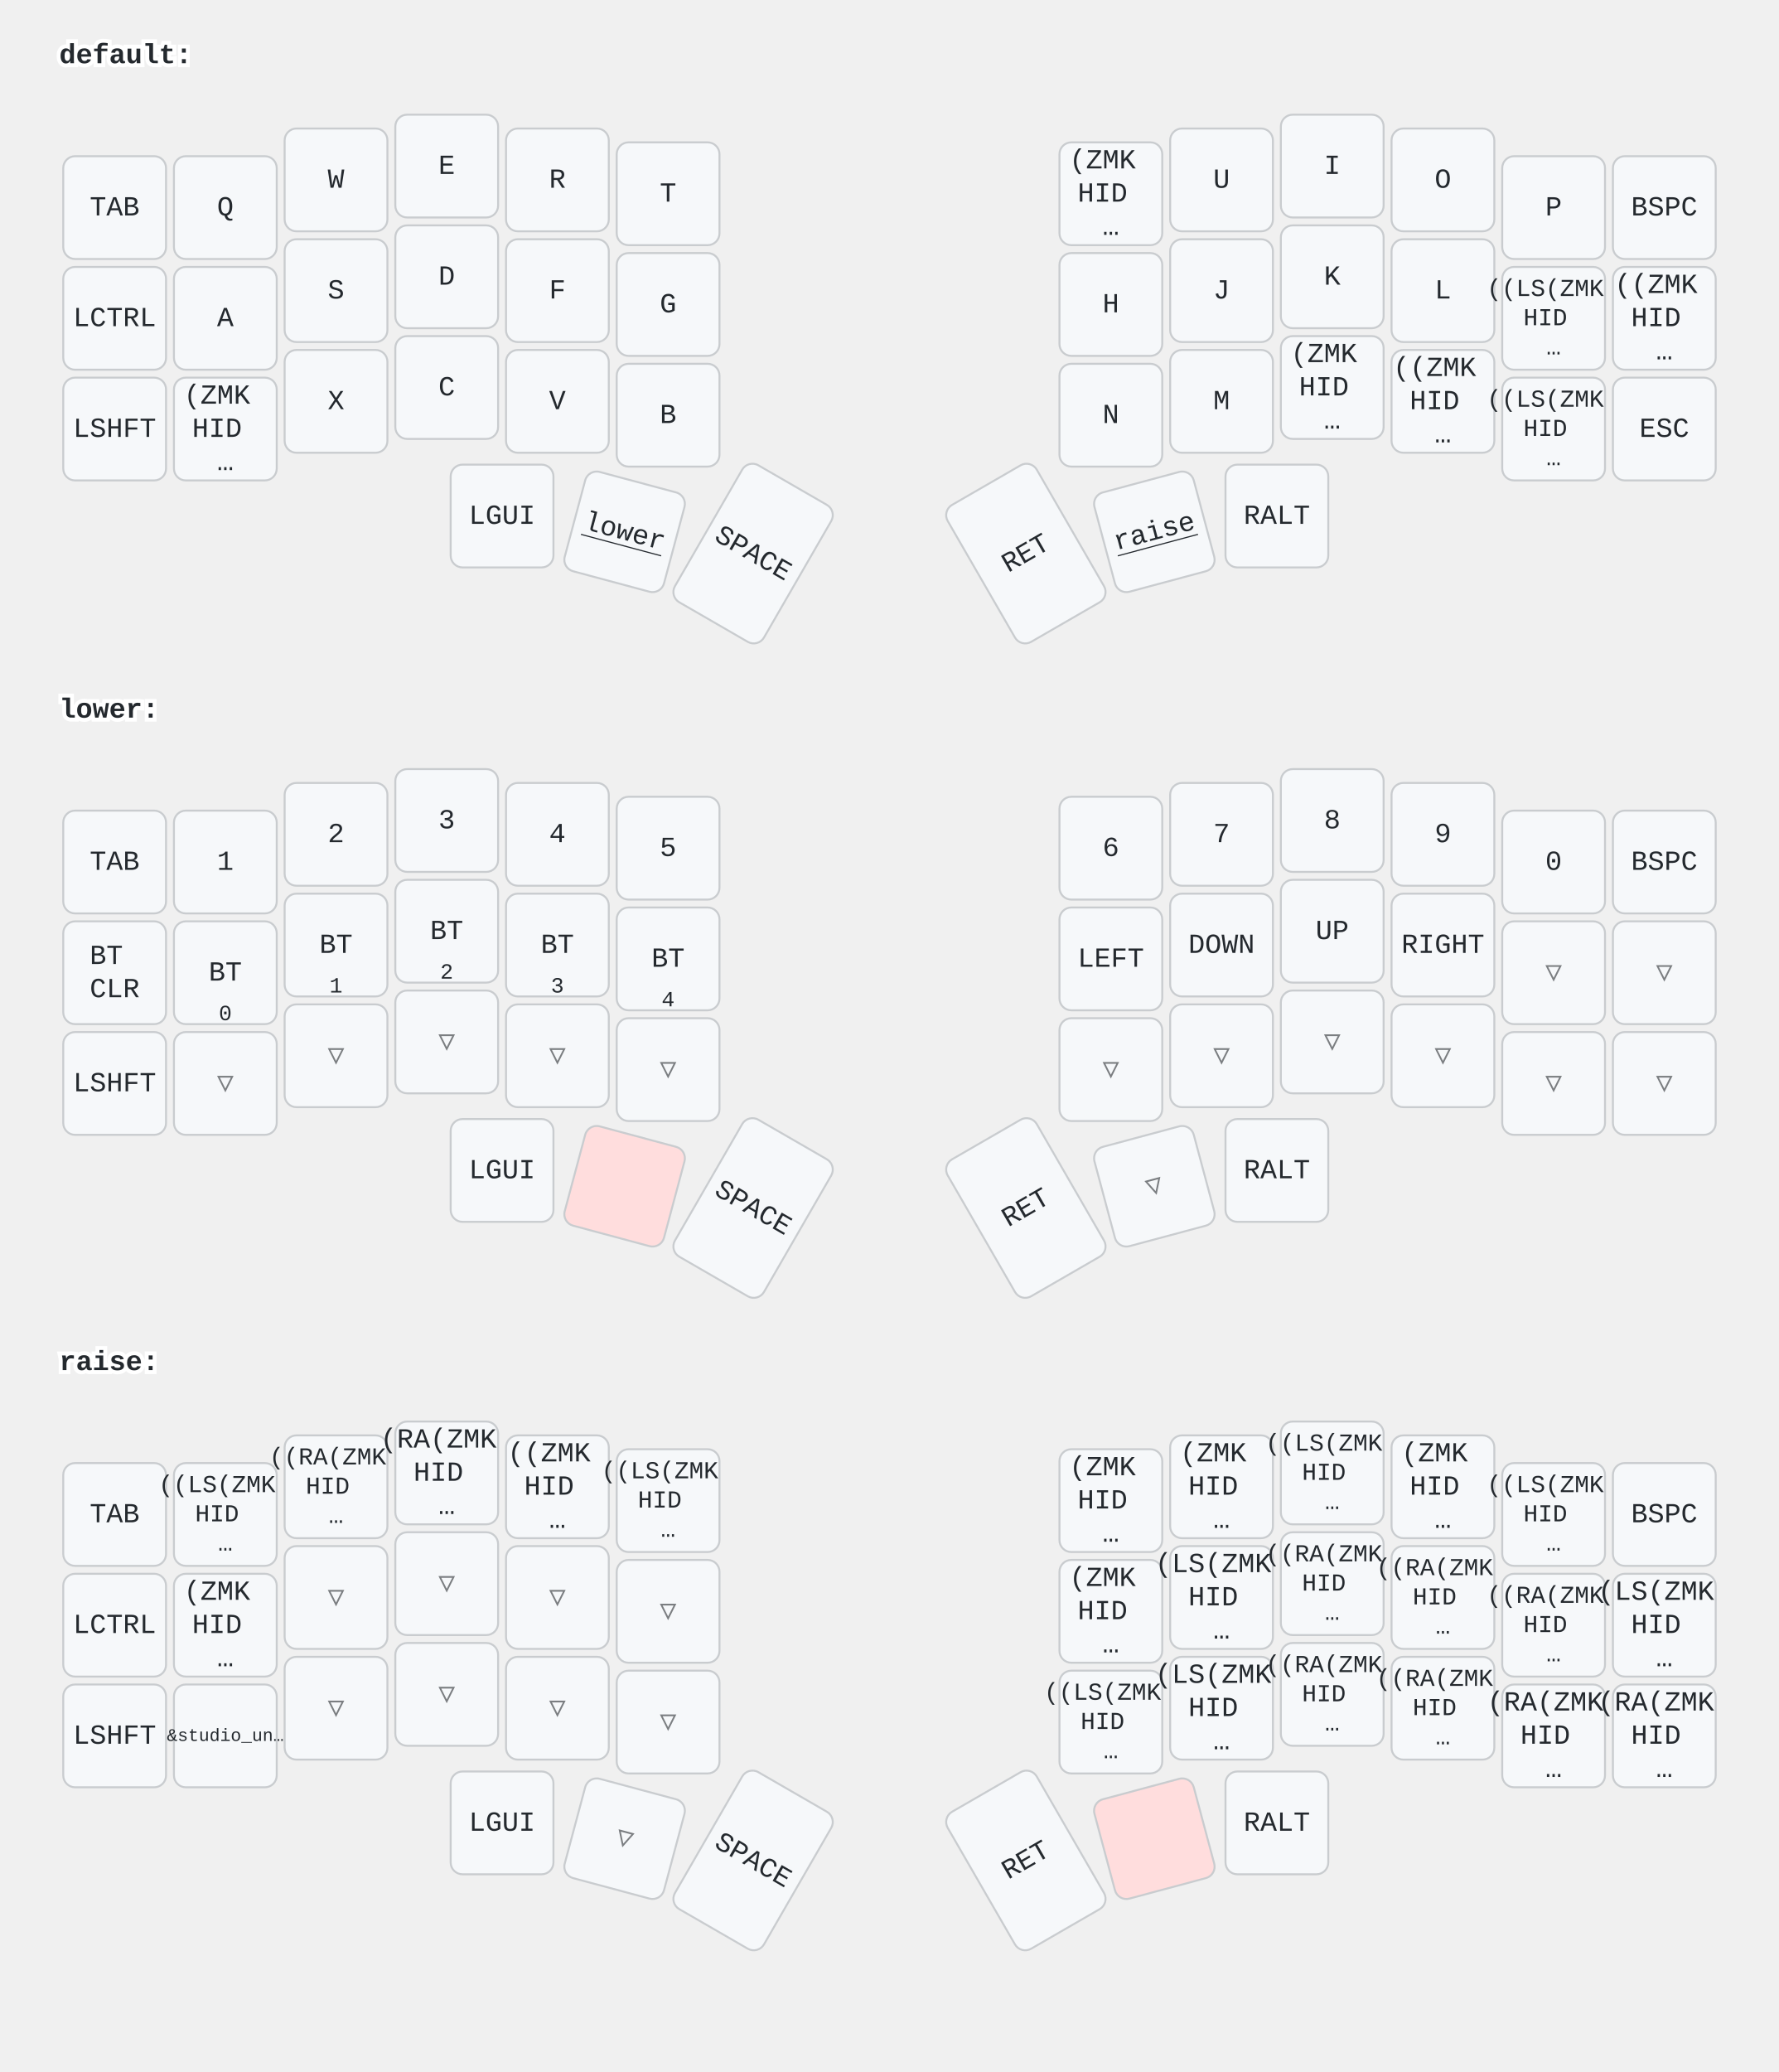
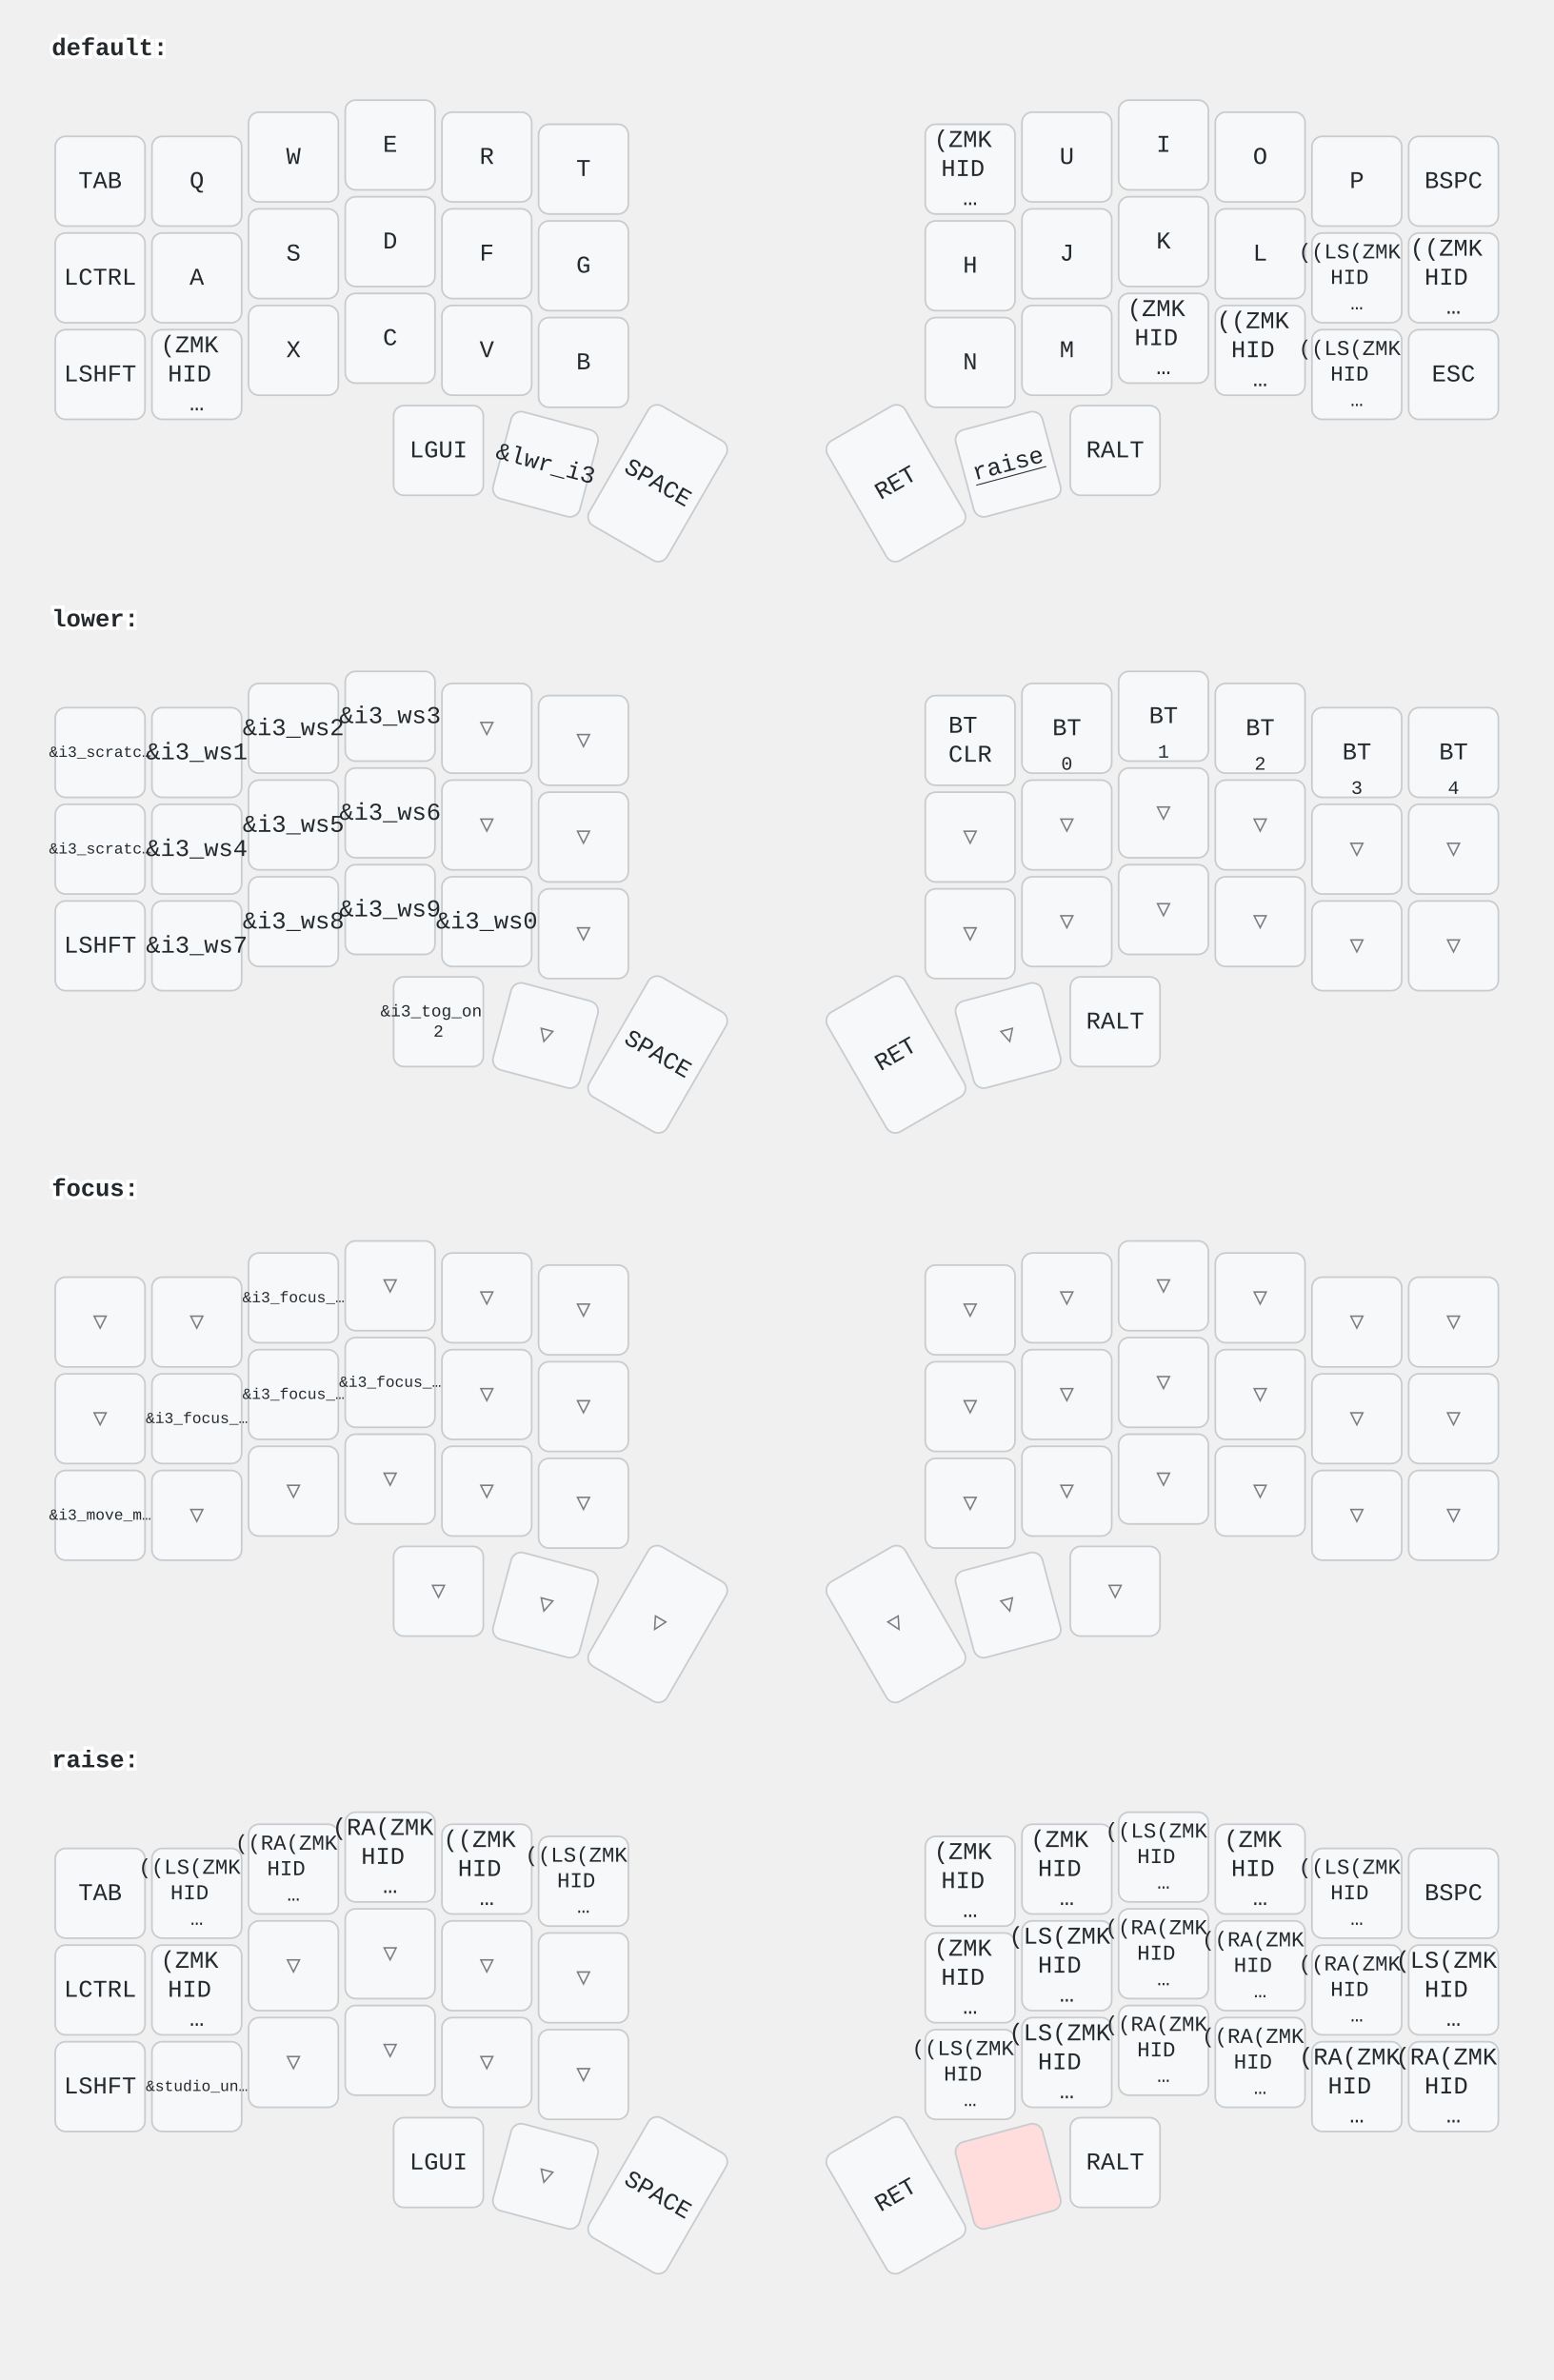
- <svg xmlns="http://www.w3.org/2000/svg" width="900" height="1048" viewBox="0 0 900 1048" class="keymap">
+ <svg xmlns="http://www.w3.org/2000/svg" width="900" height="1379" viewBox="0 0 900 1379" class="keymap">
  <style>/* inherit to force styles through use tags */
svg path {
    fill: inherit;
}

/* font and background color specifications */
svg.keymap {
    font-family: SFMono-Regular,Consolas,Liberation Mono,Menlo,monospace;
    font-size: 14px;
    font-kerning: normal;
    text-rendering: optimizeLegibility;
    fill: #24292e;
}

/* default key styling */
rect.key {
    fill: #f6f8fa;
}

rect.key, rect.combo {
    stroke: #c9cccf;
    stroke-width: 1;
}

/* default key side styling, only used is draw_key_sides is set */
rect.side {
    filter: brightness(90%);
}

/* color accent for combo boxes */
rect.combo, rect.combo-separate {
    fill: #cdf;
}

/* color accent for held keys */
rect.held, rect.combo.held {
    fill: #fdd;
}

/* color accent for ghost (optional) keys */
rect.ghost, rect.combo.ghost {
    stroke-dasharray: 4, 4;
    stroke-width: 2;
}

text {
    text-anchor: middle;
    dominant-baseline: middle;
}

/* styling for layer labels */
text.label {
    font-weight: bold;
    text-anchor: start;
    stroke: white;
    stroke-width: 4;
    paint-order: stroke;
}

/* styling for optional footer */
text.footer {
    text-anchor: end;
    dominant-baseline: auto;
    stroke: white;
    stroke-width: 4;
    paint-order: stroke;
}

/* styling for combo tap, and key non-tap label text */
text.combo, text.hold, text.shifted, text.left, text.right {
    font-size: 11px;
}

text.hold {
    text-anchor: middle;
    dominant-baseline: auto;
}

text.shifted {
    text-anchor: middle;
    dominant-baseline: hanging;
}

text.left {
    text-anchor: start;
}

text.right {
    text-anchor: end;
}

text.layer-activator {
    text-decoration: underline;
}

/* styling for hold/shifted label text in combo box */
text.combo.hold, text.combo.shifted, text.combo.left, text.combo.right {
    font-size: 8px;
}

/* lighter symbol for transparent keys */
text.trans {
    fill: #7b7e81;
}

/* styling for combo dendrons */
path.combo {
    stroke-width: 1;
    stroke: gray;
    fill: none;
}

/* Start Tabler Icons Cleanup */
/* cannot use height/width with glyphs */
.icon-tabler &gt; path {
    fill: inherit;
    stroke: inherit;
    stroke-width: 2;
}
/* hide tabler's default box */
.icon-tabler &gt; path[stroke="none"][fill="none"] {
    visibility: hidden;
}
/* End Tabler Icons Cleanup */
</style>
  <g transform="translate(30, 0)" class="layer-default">
    <text x="0" y="28" class="label" id="default">default:</text>
    <g transform="translate(0, 56)">
      <g transform="translate(28, 49)" class="key keypos-0">
        <rect rx="6" ry="6" x="-26" y="-26" width="52" height="52" class="key" />
        <text x="0" y="0" class="key tap">TAB</text>
      </g>
      <g transform="translate(84, 49)" class="key keypos-1">
        <rect rx="6" ry="6" x="-26" y="-26" width="52" height="52" class="key" />
        <text x="0" y="0" class="key tap">Q</text>
      </g>
      <g transform="translate(140, 35)" class="key keypos-2">
        <rect rx="6" ry="6" x="-26" y="-26" width="52" height="52" class="key" />
        <text x="0" y="0" class="key tap">W</text>
      </g>
      <g transform="translate(196, 28)" class="key keypos-3">
        <rect rx="6" ry="6" x="-26" y="-26" width="52" height="52" class="key" />
        <text x="0" y="0" class="key tap">E</text>
      </g>
      <g transform="translate(252, 35)" class="key keypos-4">
        <rect rx="6" ry="6" x="-26" y="-26" width="52" height="52" class="key" />
        <text x="0" y="0" class="key tap">R</text>
      </g>
      <g transform="translate(308, 42)" class="key keypos-5">
        <rect rx="6" ry="6" x="-26" y="-26" width="52" height="52" class="key" />
        <text x="0" y="0" class="key tap">T</text>
      </g>
      <g transform="translate(532, 42)" class="key keypos-6">
        <rect rx="6" ry="6" x="-26" y="-26" width="52" height="52" class="key" />
        <text x="0" y="0" class="key tap">
          <tspan x="0" dy="-1.2em">(ZMK</tspan>
          <tspan x="0" dy="1.2em">HID</tspan>
          <tspan x="0" dy="1.2em">…</tspan>
        </text>
      </g>
      <g transform="translate(588, 35)" class="key keypos-7">
        <rect rx="6" ry="6" x="-26" y="-26" width="52" height="52" class="key" />
        <text x="0" y="0" class="key tap">U</text>
      </g>
      <g transform="translate(644, 28)" class="key keypos-8">
        <rect rx="6" ry="6" x="-26" y="-26" width="52" height="52" class="key" />
        <text x="0" y="0" class="key tap">I</text>
      </g>
      <g transform="translate(700, 35)" class="key keypos-9">
        <rect rx="6" ry="6" x="-26" y="-26" width="52" height="52" class="key" />
        <text x="0" y="0" class="key tap">O</text>
      </g>
      <g transform="translate(756, 49)" class="key keypos-10">
        <rect rx="6" ry="6" x="-26" y="-26" width="52" height="52" class="key" />
        <text x="0" y="0" class="key tap">P</text>
      </g>
      <g transform="translate(812, 49)" class="key keypos-11">
        <rect rx="6" ry="6" x="-26" y="-26" width="52" height="52" class="key" />
        <text x="0" y="0" class="key tap">BSPC</text>
      </g>
      <g transform="translate(28, 105)" class="key keypos-12">
        <rect rx="6" ry="6" x="-26" y="-26" width="52" height="52" class="key" />
        <text x="0" y="0" class="key tap">LCTRL</text>
      </g>
      <g transform="translate(84, 105)" class="key keypos-13">
        <rect rx="6" ry="6" x="-26" y="-26" width="52" height="52" class="key" />
        <text x="0" y="0" class="key tap">A</text>
      </g>
      <g transform="translate(140, 91)" class="key keypos-14">
        <rect rx="6" ry="6" x="-26" y="-26" width="52" height="52" class="key" />
        <text x="0" y="0" class="key tap">S</text>
      </g>
      <g transform="translate(196, 84)" class="key keypos-15">
        <rect rx="6" ry="6" x="-26" y="-26" width="52" height="52" class="key" />
        <text x="0" y="0" class="key tap">D</text>
      </g>
      <g transform="translate(252, 91)" class="key keypos-16">
        <rect rx="6" ry="6" x="-26" y="-26" width="52" height="52" class="key" />
        <text x="0" y="0" class="key tap">F</text>
      </g>
      <g transform="translate(308, 98)" class="key keypos-17">
        <rect rx="6" ry="6" x="-26" y="-26" width="52" height="52" class="key" />
        <text x="0" y="0" class="key tap">G</text>
      </g>
      <g transform="translate(532, 98)" class="key keypos-18">
        <rect rx="6" ry="6" x="-26" y="-26" width="52" height="52" class="key" />
        <text x="0" y="0" class="key tap">H</text>
      </g>
      <g transform="translate(588, 91)" class="key keypos-19">
        <rect rx="6" ry="6" x="-26" y="-26" width="52" height="52" class="key" />
        <text x="0" y="0" class="key tap">J</text>
      </g>
      <g transform="translate(644, 84)" class="key keypos-20">
        <rect rx="6" ry="6" x="-26" y="-26" width="52" height="52" class="key" />
        <text x="0" y="0" class="key tap">K</text>
      </g>
      <g transform="translate(700, 91)" class="key keypos-21">
        <rect rx="6" ry="6" x="-26" y="-26" width="52" height="52" class="key" />
        <text x="0" y="0" class="key tap">L</text>
      </g>
      <g transform="translate(756, 105)" class="key keypos-22">
        <rect rx="6" ry="6" x="-26" y="-26" width="52" height="52" class="key" />
        <text x="0" y="0" class="key tap">
          <tspan x="0" dy="-1.2em" style="font-size: 88%">((LS(ZMK</tspan>
          <tspan x="0" dy="1.2em" style="font-size: 88%">HID</tspan>
          <tspan x="0" dy="1.2em" style="font-size: 88%">…</tspan>
        </text>
      </g>
      <g transform="translate(812, 105)" class="key keypos-23">
        <rect rx="6" ry="6" x="-26" y="-26" width="52" height="52" class="key" />
        <text x="0" y="0" class="key tap">
          <tspan x="0" dy="-1.2em">((ZMK</tspan>
          <tspan x="0" dy="1.2em">HID</tspan>
          <tspan x="0" dy="1.2em">…</tspan>
        </text>
      </g>
      <g transform="translate(28, 161)" class="key keypos-24">
        <rect rx="6" ry="6" x="-26" y="-26" width="52" height="52" class="key" />
        <text x="0" y="0" class="key tap">LSHFT</text>
      </g>
      <g transform="translate(84, 161)" class="key keypos-25">
        <rect rx="6" ry="6" x="-26" y="-26" width="52" height="52" class="key" />
        <text x="0" y="0" class="key tap">
          <tspan x="0" dy="-1.2em">(ZMK</tspan>
          <tspan x="0" dy="1.2em">HID</tspan>
          <tspan x="0" dy="1.2em">…</tspan>
        </text>
      </g>
      <g transform="translate(140, 147)" class="key keypos-26">
        <rect rx="6" ry="6" x="-26" y="-26" width="52" height="52" class="key" />
        <text x="0" y="0" class="key tap">X</text>
      </g>
      <g transform="translate(196, 140)" class="key keypos-27">
        <rect rx="6" ry="6" x="-26" y="-26" width="52" height="52" class="key" />
        <text x="0" y="0" class="key tap">C</text>
      </g>
      <g transform="translate(252, 147)" class="key keypos-28">
        <rect rx="6" ry="6" x="-26" y="-26" width="52" height="52" class="key" />
        <text x="0" y="0" class="key tap">V</text>
      </g>
      <g transform="translate(308, 154)" class="key keypos-29">
        <rect rx="6" ry="6" x="-26" y="-26" width="52" height="52" class="key" />
        <text x="0" y="0" class="key tap">B</text>
      </g>
      <g transform="translate(532, 154)" class="key keypos-30">
        <rect rx="6" ry="6" x="-26" y="-26" width="52" height="52" class="key" />
        <text x="0" y="0" class="key tap">N</text>
      </g>
      <g transform="translate(588, 147)" class="key keypos-31">
        <rect rx="6" ry="6" x="-26" y="-26" width="52" height="52" class="key" />
        <text x="0" y="0" class="key tap">M</text>
      </g>
      <g transform="translate(644, 140)" class="key keypos-32">
        <rect rx="6" ry="6" x="-26" y="-26" width="52" height="52" class="key" />
        <text x="0" y="0" class="key tap">
          <tspan x="0" dy="-1.2em">(ZMK</tspan>
          <tspan x="0" dy="1.2em">HID</tspan>
          <tspan x="0" dy="1.2em">…</tspan>
        </text>
      </g>
      <g transform="translate(700, 147)" class="key keypos-33">
        <rect rx="6" ry="6" x="-26" y="-26" width="52" height="52" class="key" />
        <text x="0" y="0" class="key tap">
          <tspan x="0" dy="-1.2em">((ZMK</tspan>
          <tspan x="0" dy="1.2em">HID</tspan>
          <tspan x="0" dy="1.2em">…</tspan>
        </text>
      </g>
      <g transform="translate(756, 161)" class="key keypos-34">
        <rect rx="6" ry="6" x="-26" y="-26" width="52" height="52" class="key" />
        <text x="0" y="0" class="key tap">
          <tspan x="0" dy="-1.2em" style="font-size: 88%">((LS(ZMK</tspan>
          <tspan x="0" dy="1.2em" style="font-size: 88%">HID</tspan>
          <tspan x="0" dy="1.2em" style="font-size: 88%">…</tspan>
        </text>
      </g>
      <g transform="translate(812, 161)" class="key keypos-35">
        <rect rx="6" ry="6" x="-26" y="-26" width="52" height="52" class="key" />
        <text x="0" y="0" class="key tap">ESC</text>
      </g>
      <g transform="translate(224, 205)" class="key keypos-36">
        <rect rx="6" ry="6" x="-26" y="-26" width="52" height="52" class="key" />
        <text x="0" y="0" class="key tap">LGUI</text>
      </g>
      <g transform="translate(286, 213) rotate(15.0)" class="key keypos-37">
        <rect rx="6" ry="6" x="-26" y="-26" width="52" height="52" class="key" />
-         <a href="#lower">
-           <text x="0" y="0" class="key tap layer-activator">lower</text>
-         </a>
+         <text x="0" y="0" class="key tap">&amp;lwr_i3</text>
      </g>
      <g transform="translate(351, 224) rotate(30.0)" class="key keypos-38">
        <rect rx="6" ry="6" x="-26" y="-40" width="52" height="80" class="key" />
        <text x="0" y="0" class="key tap">SPACE</text>
      </g>
      <g transform="translate(489, 224) rotate(-30.0)" class="key keypos-39">
        <rect rx="6" ry="6" x="-26" y="-40" width="52" height="80" class="key" />
        <text x="0" y="0" class="key tap">RET</text>
      </g>
      <g transform="translate(554, 213) rotate(-15.0)" class="key keypos-40">
        <rect rx="6" ry="6" x="-26" y="-26" width="52" height="52" class="key" />
        <a href="#raise">
          <text x="0" y="0" class="key tap layer-activator">raise</text>
        </a>
      </g>
      <g transform="translate(616, 205)" class="key keypos-41">
        <rect rx="6" ry="6" x="-26" y="-26" width="52" height="52" class="key" />
        <text x="0" y="0" class="key tap">RALT</text>
      </g>
    </g>
  </g>
  <g transform="translate(30, 331)" class="layer-lower">
    <text x="0" y="28" class="label" id="lower">lower:</text>
    <g transform="translate(0, 56)">
      <g transform="translate(28, 49)" class="key keypos-0">
        <rect rx="6" ry="6" x="-26" y="-26" width="52" height="52" class="key" />
-         <text x="0" y="0" class="key tap">TAB</text>
+         <text x="0" y="0" class="key tap">
+           <tspan style="font-size: 64%">&amp;i3_scratc…</tspan>
+         </text>
      </g>
      <g transform="translate(84, 49)" class="key keypos-1">
        <rect rx="6" ry="6" x="-26" y="-26" width="52" height="52" class="key" />
-         <text x="0" y="0" class="key tap">1</text>
+         <text x="0" y="0" class="key tap">&amp;i3_ws1</text>
      </g>
      <g transform="translate(140, 35)" class="key keypos-2">
        <rect rx="6" ry="6" x="-26" y="-26" width="52" height="52" class="key" />
-         <text x="0" y="0" class="key tap">2</text>
+         <text x="0" y="0" class="key tap">&amp;i3_ws2</text>
      </g>
      <g transform="translate(196, 28)" class="key keypos-3">
        <rect rx="6" ry="6" x="-26" y="-26" width="52" height="52" class="key" />
-         <text x="0" y="0" class="key tap">3</text>
-       </g>
-       <g transform="translate(252, 35)" class="key keypos-4">
-         <rect rx="6" ry="6" x="-26" y="-26" width="52" height="52" class="key" />
-         <text x="0" y="0" class="key tap">4</text>
-       </g>
-       <g transform="translate(308, 42)" class="key keypos-5">
-         <rect rx="6" ry="6" x="-26" y="-26" width="52" height="52" class="key" />
-         <text x="0" y="0" class="key tap">5</text>
+         <text x="0" y="0" class="key tap">&amp;i3_ws3</text>
+       </g>
+       <g transform="translate(252, 35)" class="key trans keypos-4">
+         <rect rx="6" ry="6" x="-26" y="-26" width="52" height="52" class="key trans" />
+         <text x="0" y="0" class="key trans tap">▽</text>
+       </g>
+       <g transform="translate(308, 42)" class="key trans keypos-5">
+         <rect rx="6" ry="6" x="-26" y="-26" width="52" height="52" class="key trans" />
+         <text x="0" y="0" class="key trans tap">▽</text>
      </g>
      <g transform="translate(532, 42)" class="key keypos-6">
-         <rect rx="6" ry="6" x="-26" y="-26" width="52" height="52" class="key" />
-         <text x="0" y="0" class="key tap">6</text>
-       </g>
-       <g transform="translate(588, 35)" class="key keypos-7">
-         <rect rx="6" ry="6" x="-26" y="-26" width="52" height="52" class="key" />
-         <text x="0" y="0" class="key tap">7</text>
-       </g>
-       <g transform="translate(644, 28)" class="key keypos-8">
-         <rect rx="6" ry="6" x="-26" y="-26" width="52" height="52" class="key" />
-         <text x="0" y="0" class="key tap">8</text>
-       </g>
-       <g transform="translate(700, 35)" class="key keypos-9">
-         <rect rx="6" ry="6" x="-26" y="-26" width="52" height="52" class="key" />
-         <text x="0" y="0" class="key tap">9</text>
-       </g>
-       <g transform="translate(756, 49)" class="key keypos-10">
-         <rect rx="6" ry="6" x="-26" y="-26" width="52" height="52" class="key" />
-         <text x="0" y="0" class="key tap">0</text>
-       </g>
-       <g transform="translate(812, 49)" class="key keypos-11">
-         <rect rx="6" ry="6" x="-26" y="-26" width="52" height="52" class="key" />
-         <text x="0" y="0" class="key tap">BSPC</text>
-       </g>
-       <g transform="translate(28, 105)" class="key keypos-12">
        <rect rx="6" ry="6" x="-26" y="-26" width="52" height="52" class="key" />
        <text x="0" y="0" class="key tap">
          <tspan x="0" dy="-0.6em">BT</tspan>
          <tspan x="0" dy="1.2em">CLR</tspan>
        </text>
      </g>
-       <g transform="translate(84, 105)" class="key keypos-13">
+       <g transform="translate(588, 35)" class="key keypos-7">
        <rect rx="6" ry="6" x="-26" y="-26" width="52" height="52" class="key" />
        <text x="0" y="0" class="key tap">BT</text>
        <text x="0" y="24" class="key hold">0</text>
      </g>
-       <g transform="translate(140, 91)" class="key keypos-14">
+       <g transform="translate(644, 28)" class="key keypos-8">
        <rect rx="6" ry="6" x="-26" y="-26" width="52" height="52" class="key" />
        <text x="0" y="0" class="key tap">BT</text>
        <text x="0" y="24" class="key hold">1</text>
      </g>
-       <g transform="translate(196, 84)" class="key keypos-15">
+       <g transform="translate(700, 35)" class="key keypos-9">
        <rect rx="6" ry="6" x="-26" y="-26" width="52" height="52" class="key" />
        <text x="0" y="0" class="key tap">BT</text>
        <text x="0" y="24" class="key hold">2</text>
      </g>
-       <g transform="translate(252, 91)" class="key keypos-16">
+       <g transform="translate(756, 49)" class="key keypos-10">
        <rect rx="6" ry="6" x="-26" y="-26" width="52" height="52" class="key" />
        <text x="0" y="0" class="key tap">BT</text>
        <text x="0" y="24" class="key hold">3</text>
      </g>
-       <g transform="translate(308, 98)" class="key keypos-17">
+       <g transform="translate(812, 49)" class="key keypos-11">
        <rect rx="6" ry="6" x="-26" y="-26" width="52" height="52" class="key" />
        <text x="0" y="0" class="key tap">BT</text>
        <text x="0" y="24" class="key hold">4</text>
      </g>
-       <g transform="translate(532, 98)" class="key keypos-18">
-         <rect rx="6" ry="6" x="-26" y="-26" width="52" height="52" class="key" />
-         <text x="0" y="0" class="key tap">LEFT</text>
-       </g>
-       <g transform="translate(588, 91)" class="key keypos-19">
-         <rect rx="6" ry="6" x="-26" y="-26" width="52" height="52" class="key" />
-         <text x="0" y="0" class="key tap">DOWN</text>
-       </g>
-       <g transform="translate(644, 84)" class="key keypos-20">
-         <rect rx="6" ry="6" x="-26" y="-26" width="52" height="52" class="key" />
-         <text x="0" y="0" class="key tap">UP</text>
-       </g>
-       <g transform="translate(700, 91)" class="key keypos-21">
-         <rect rx="6" ry="6" x="-26" y="-26" width="52" height="52" class="key" />
-         <text x="0" y="0" class="key tap">RIGHT</text>
+       <g transform="translate(28, 105)" class="key keypos-12">
+         <rect rx="6" ry="6" x="-26" y="-26" width="52" height="52" class="key" />
+         <text x="0" y="0" class="key tap">
+           <tspan style="font-size: 64%">&amp;i3_scratc…</tspan>
+         </text>
+       </g>
+       <g transform="translate(84, 105)" class="key keypos-13">
+         <rect rx="6" ry="6" x="-26" y="-26" width="52" height="52" class="key" />
+         <text x="0" y="0" class="key tap">&amp;i3_ws4</text>
+       </g>
+       <g transform="translate(140, 91)" class="key keypos-14">
+         <rect rx="6" ry="6" x="-26" y="-26" width="52" height="52" class="key" />
+         <text x="0" y="0" class="key tap">&amp;i3_ws5</text>
+       </g>
+       <g transform="translate(196, 84)" class="key keypos-15">
+         <rect rx="6" ry="6" x="-26" y="-26" width="52" height="52" class="key" />
+         <text x="0" y="0" class="key tap">&amp;i3_ws6</text>
+       </g>
+       <g transform="translate(252, 91)" class="key trans keypos-16">
+         <rect rx="6" ry="6" x="-26" y="-26" width="52" height="52" class="key trans" />
+         <text x="0" y="0" class="key trans tap">▽</text>
+       </g>
+       <g transform="translate(308, 98)" class="key trans keypos-17">
+         <rect rx="6" ry="6" x="-26" y="-26" width="52" height="52" class="key trans" />
+         <text x="0" y="0" class="key trans tap">▽</text>
+       </g>
+       <g transform="translate(532, 98)" class="key trans keypos-18">
+         <rect rx="6" ry="6" x="-26" y="-26" width="52" height="52" class="key trans" />
+         <text x="0" y="0" class="key trans tap">▽</text>
+       </g>
+       <g transform="translate(588, 91)" class="key trans keypos-19">
+         <rect rx="6" ry="6" x="-26" y="-26" width="52" height="52" class="key trans" />
+         <text x="0" y="0" class="key trans tap">▽</text>
+       </g>
+       <g transform="translate(644, 84)" class="key trans keypos-20">
+         <rect rx="6" ry="6" x="-26" y="-26" width="52" height="52" class="key trans" />
+         <text x="0" y="0" class="key trans tap">▽</text>
+       </g>
+       <g transform="translate(700, 91)" class="key trans keypos-21">
+         <rect rx="6" ry="6" x="-26" y="-26" width="52" height="52" class="key trans" />
+         <text x="0" y="0" class="key trans tap">▽</text>
      </g>
      <g transform="translate(756, 105)" class="key trans keypos-22">
        <rect rx="6" ry="6" x="-26" y="-26" width="52" height="52" class="key trans" />
        <text x="0" y="0" class="key trans tap">▽</text>
      </g>
      <g transform="translate(812, 105)" class="key trans keypos-23">
        <rect rx="6" ry="6" x="-26" y="-26" width="52" height="52" class="key trans" />
        <text x="0" y="0" class="key trans tap">▽</text>
      </g>
      <g transform="translate(28, 161)" class="key keypos-24">
        <rect rx="6" ry="6" x="-26" y="-26" width="52" height="52" class="key" />
        <text x="0" y="0" class="key tap">LSHFT</text>
      </g>
-       <g transform="translate(84, 161)" class="key trans keypos-25">
-         <rect rx="6" ry="6" x="-26" y="-26" width="52" height="52" class="key trans" />
-         <text x="0" y="0" class="key trans tap">▽</text>
-       </g>
-       <g transform="translate(140, 147)" class="key trans keypos-26">
-         <rect rx="6" ry="6" x="-26" y="-26" width="52" height="52" class="key trans" />
-         <text x="0" y="0" class="key trans tap">▽</text>
-       </g>
-       <g transform="translate(196, 140)" class="key trans keypos-27">
-         <rect rx="6" ry="6" x="-26" y="-26" width="52" height="52" class="key trans" />
-         <text x="0" y="0" class="key trans tap">▽</text>
-       </g>
-       <g transform="translate(252, 147)" class="key trans keypos-28">
-         <rect rx="6" ry="6" x="-26" y="-26" width="52" height="52" class="key trans" />
-         <text x="0" y="0" class="key trans tap">▽</text>
+       <g transform="translate(84, 161)" class="key keypos-25">
+         <rect rx="6" ry="6" x="-26" y="-26" width="52" height="52" class="key" />
+         <text x="0" y="0" class="key tap">&amp;i3_ws7</text>
+       </g>
+       <g transform="translate(140, 147)" class="key keypos-26">
+         <rect rx="6" ry="6" x="-26" y="-26" width="52" height="52" class="key" />
+         <text x="0" y="0" class="key tap">&amp;i3_ws8</text>
+       </g>
+       <g transform="translate(196, 140)" class="key keypos-27">
+         <rect rx="6" ry="6" x="-26" y="-26" width="52" height="52" class="key" />
+         <text x="0" y="0" class="key tap">&amp;i3_ws9</text>
+       </g>
+       <g transform="translate(252, 147)" class="key keypos-28">
+         <rect rx="6" ry="6" x="-26" y="-26" width="52" height="52" class="key" />
+         <text x="0" y="0" class="key tap">&amp;i3_ws0</text>
      </g>
      <g transform="translate(308, 154)" class="key trans keypos-29">
        <rect rx="6" ry="6" x="-26" y="-26" width="52" height="52" class="key trans" />
        <text x="0" y="0" class="key trans tap">▽</text>
      </g>
      <g transform="translate(532, 154)" class="key trans keypos-30">
        <rect rx="6" ry="6" x="-26" y="-26" width="52" height="52" class="key trans" />
        <text x="0" y="0" class="key trans tap">▽</text>
      </g>
      <g transform="translate(588, 147)" class="key trans keypos-31">
        <rect rx="6" ry="6" x="-26" y="-26" width="52" height="52" class="key trans" />
        <text x="0" y="0" class="key trans tap">▽</text>
      </g>
      <g transform="translate(644, 140)" class="key trans keypos-32">
        <rect rx="6" ry="6" x="-26" y="-26" width="52" height="52" class="key trans" />
        <text x="0" y="0" class="key trans tap">▽</text>
      </g>
      <g transform="translate(700, 147)" class="key trans keypos-33">
        <rect rx="6" ry="6" x="-26" y="-26" width="52" height="52" class="key trans" />
        <text x="0" y="0" class="key trans tap">▽</text>
      </g>
      <g transform="translate(756, 161)" class="key trans keypos-34">
        <rect rx="6" ry="6" x="-26" y="-26" width="52" height="52" class="key trans" />
        <text x="0" y="0" class="key trans tap">▽</text>
      </g>
      <g transform="translate(812, 161)" class="key trans keypos-35">
        <rect rx="6" ry="6" x="-26" y="-26" width="52" height="52" class="key trans" />
        <text x="0" y="0" class="key trans tap">▽</text>
      </g>
      <g transform="translate(224, 205)" class="key keypos-36">
        <rect rx="6" ry="6" x="-26" y="-26" width="52" height="52" class="key" />
-         <text x="0" y="0" class="key tap">LGUI</text>
-       </g>
-       <g transform="translate(286, 213) rotate(15.0)" class="key held keypos-37">
-         <rect rx="6" ry="6" x="-26" y="-26" width="52" height="52" class="key held" />
+         <text x="0" y="0" class="key tap">
+           <tspan x="0" dy="-0.6em" style="font-size: 70%">&amp;i3_tog_on</tspan>
+           <tspan x="0" dy="1.2em" style="font-size: 70%">2</tspan>
+         </text>
+       </g>
+       <g transform="translate(286, 213) rotate(15.0)" class="key trans keypos-37">
+         <rect rx="6" ry="6" x="-26" y="-26" width="52" height="52" class="key trans" />
+         <text x="0" y="0" class="key trans tap">▽</text>
      </g>
      <g transform="translate(351, 224) rotate(30.0)" class="key keypos-38">
        <rect rx="6" ry="6" x="-26" y="-40" width="52" height="80" class="key" />
        <text x="0" y="0" class="key tap">SPACE</text>
      </g>
      <g transform="translate(489, 224) rotate(-30.0)" class="key keypos-39">
        <rect rx="6" ry="6" x="-26" y="-40" width="52" height="80" class="key" />
        <text x="0" y="0" class="key tap">RET</text>
      </g>
      <g transform="translate(554, 213) rotate(-15.0)" class="key trans keypos-40">
        <rect rx="6" ry="6" x="-26" y="-26" width="52" height="52" class="key trans" />
        <text x="0" y="0" class="key trans tap">▽</text>
      </g>
      <g transform="translate(616, 205)" class="key keypos-41">
        <rect rx="6" ry="6" x="-26" y="-26" width="52" height="52" class="key" />
        <text x="0" y="0" class="key tap">RALT</text>
      </g>
    </g>
  </g>
-   <g transform="translate(30, 661)" class="layer-raise">
+   <g transform="translate(30, 661)" class="layer-focus">
+     <text x="0" y="28" class="label" id="focus">focus:</text>
+     <g transform="translate(0, 56)">
+       <g transform="translate(28, 49)" class="key trans keypos-0">
+         <rect rx="6" ry="6" x="-26" y="-26" width="52" height="52" class="key trans" />
+         <text x="0" y="0" class="key trans tap">▽</text>
+       </g>
+       <g transform="translate(84, 49)" class="key trans keypos-1">
+         <rect rx="6" ry="6" x="-26" y="-26" width="52" height="52" class="key trans" />
+         <text x="0" y="0" class="key trans tap">▽</text>
+       </g>
+       <g transform="translate(140, 35)" class="key keypos-2">
+         <rect rx="6" ry="6" x="-26" y="-26" width="52" height="52" class="key" />
+         <text x="0" y="0" class="key tap">
+           <tspan style="font-size: 64%">&amp;i3_focus_…</tspan>
+         </text>
+       </g>
+       <g transform="translate(196, 28)" class="key trans keypos-3">
+         <rect rx="6" ry="6" x="-26" y="-26" width="52" height="52" class="key trans" />
+         <text x="0" y="0" class="key trans tap">▽</text>
+       </g>
+       <g transform="translate(252, 35)" class="key trans keypos-4">
+         <rect rx="6" ry="6" x="-26" y="-26" width="52" height="52" class="key trans" />
+         <text x="0" y="0" class="key trans tap">▽</text>
+       </g>
+       <g transform="translate(308, 42)" class="key trans keypos-5">
+         <rect rx="6" ry="6" x="-26" y="-26" width="52" height="52" class="key trans" />
+         <text x="0" y="0" class="key trans tap">▽</text>
+       </g>
+       <g transform="translate(532, 42)" class="key trans keypos-6">
+         <rect rx="6" ry="6" x="-26" y="-26" width="52" height="52" class="key trans" />
+         <text x="0" y="0" class="key trans tap">▽</text>
+       </g>
+       <g transform="translate(588, 35)" class="key trans keypos-7">
+         <rect rx="6" ry="6" x="-26" y="-26" width="52" height="52" class="key trans" />
+         <text x="0" y="0" class="key trans tap">▽</text>
+       </g>
+       <g transform="translate(644, 28)" class="key trans keypos-8">
+         <rect rx="6" ry="6" x="-26" y="-26" width="52" height="52" class="key trans" />
+         <text x="0" y="0" class="key trans tap">▽</text>
+       </g>
+       <g transform="translate(700, 35)" class="key trans keypos-9">
+         <rect rx="6" ry="6" x="-26" y="-26" width="52" height="52" class="key trans" />
+         <text x="0" y="0" class="key trans tap">▽</text>
+       </g>
+       <g transform="translate(756, 49)" class="key trans keypos-10">
+         <rect rx="6" ry="6" x="-26" y="-26" width="52" height="52" class="key trans" />
+         <text x="0" y="0" class="key trans tap">▽</text>
+       </g>
+       <g transform="translate(812, 49)" class="key trans keypos-11">
+         <rect rx="6" ry="6" x="-26" y="-26" width="52" height="52" class="key trans" />
+         <text x="0" y="0" class="key trans tap">▽</text>
+       </g>
+       <g transform="translate(28, 105)" class="key trans keypos-12">
+         <rect rx="6" ry="6" x="-26" y="-26" width="52" height="52" class="key trans" />
+         <text x="0" y="0" class="key trans tap">▽</text>
+       </g>
+       <g transform="translate(84, 105)" class="key keypos-13">
+         <rect rx="6" ry="6" x="-26" y="-26" width="52" height="52" class="key" />
+         <text x="0" y="0" class="key tap">
+           <tspan style="font-size: 64%">&amp;i3_focus_…</tspan>
+         </text>
+       </g>
+       <g transform="translate(140, 91)" class="key keypos-14">
+         <rect rx="6" ry="6" x="-26" y="-26" width="52" height="52" class="key" />
+         <text x="0" y="0" class="key tap">
+           <tspan style="font-size: 64%">&amp;i3_focus_…</tspan>
+         </text>
+       </g>
+       <g transform="translate(196, 84)" class="key keypos-15">
+         <rect rx="6" ry="6" x="-26" y="-26" width="52" height="52" class="key" />
+         <text x="0" y="0" class="key tap">
+           <tspan style="font-size: 64%">&amp;i3_focus_…</tspan>
+         </text>
+       </g>
+       <g transform="translate(252, 91)" class="key trans keypos-16">
+         <rect rx="6" ry="6" x="-26" y="-26" width="52" height="52" class="key trans" />
+         <text x="0" y="0" class="key trans tap">▽</text>
+       </g>
+       <g transform="translate(308, 98)" class="key trans keypos-17">
+         <rect rx="6" ry="6" x="-26" y="-26" width="52" height="52" class="key trans" />
+         <text x="0" y="0" class="key trans tap">▽</text>
+       </g>
+       <g transform="translate(532, 98)" class="key trans keypos-18">
+         <rect rx="6" ry="6" x="-26" y="-26" width="52" height="52" class="key trans" />
+         <text x="0" y="0" class="key trans tap">▽</text>
+       </g>
+       <g transform="translate(588, 91)" class="key trans keypos-19">
+         <rect rx="6" ry="6" x="-26" y="-26" width="52" height="52" class="key trans" />
+         <text x="0" y="0" class="key trans tap">▽</text>
+       </g>
+       <g transform="translate(644, 84)" class="key trans keypos-20">
+         <rect rx="6" ry="6" x="-26" y="-26" width="52" height="52" class="key trans" />
+         <text x="0" y="0" class="key trans tap">▽</text>
+       </g>
+       <g transform="translate(700, 91)" class="key trans keypos-21">
+         <rect rx="6" ry="6" x="-26" y="-26" width="52" height="52" class="key trans" />
+         <text x="0" y="0" class="key trans tap">▽</text>
+       </g>
+       <g transform="translate(756, 105)" class="key trans keypos-22">
+         <rect rx="6" ry="6" x="-26" y="-26" width="52" height="52" class="key trans" />
+         <text x="0" y="0" class="key trans tap">▽</text>
+       </g>
+       <g transform="translate(812, 105)" class="key trans keypos-23">
+         <rect rx="6" ry="6" x="-26" y="-26" width="52" height="52" class="key trans" />
+         <text x="0" y="0" class="key trans tap">▽</text>
+       </g>
+       <g transform="translate(28, 161)" class="key keypos-24">
+         <rect rx="6" ry="6" x="-26" y="-26" width="52" height="52" class="key" />
+         <text x="0" y="0" class="key tap">
+           <tspan style="font-size: 64%">&amp;i3_move_m…</tspan>
+         </text>
+       </g>
+       <g transform="translate(84, 161)" class="key trans keypos-25">
+         <rect rx="6" ry="6" x="-26" y="-26" width="52" height="52" class="key trans" />
+         <text x="0" y="0" class="key trans tap">▽</text>
+       </g>
+       <g transform="translate(140, 147)" class="key trans keypos-26">
+         <rect rx="6" ry="6" x="-26" y="-26" width="52" height="52" class="key trans" />
+         <text x="0" y="0" class="key trans tap">▽</text>
+       </g>
+       <g transform="translate(196, 140)" class="key trans keypos-27">
+         <rect rx="6" ry="6" x="-26" y="-26" width="52" height="52" class="key trans" />
+         <text x="0" y="0" class="key trans tap">▽</text>
+       </g>
+       <g transform="translate(252, 147)" class="key trans keypos-28">
+         <rect rx="6" ry="6" x="-26" y="-26" width="52" height="52" class="key trans" />
+         <text x="0" y="0" class="key trans tap">▽</text>
+       </g>
+       <g transform="translate(308, 154)" class="key trans keypos-29">
+         <rect rx="6" ry="6" x="-26" y="-26" width="52" height="52" class="key trans" />
+         <text x="0" y="0" class="key trans tap">▽</text>
+       </g>
+       <g transform="translate(532, 154)" class="key trans keypos-30">
+         <rect rx="6" ry="6" x="-26" y="-26" width="52" height="52" class="key trans" />
+         <text x="0" y="0" class="key trans tap">▽</text>
+       </g>
+       <g transform="translate(588, 147)" class="key trans keypos-31">
+         <rect rx="6" ry="6" x="-26" y="-26" width="52" height="52" class="key trans" />
+         <text x="0" y="0" class="key trans tap">▽</text>
+       </g>
+       <g transform="translate(644, 140)" class="key trans keypos-32">
+         <rect rx="6" ry="6" x="-26" y="-26" width="52" height="52" class="key trans" />
+         <text x="0" y="0" class="key trans tap">▽</text>
+       </g>
+       <g transform="translate(700, 147)" class="key trans keypos-33">
+         <rect rx="6" ry="6" x="-26" y="-26" width="52" height="52" class="key trans" />
+         <text x="0" y="0" class="key trans tap">▽</text>
+       </g>
+       <g transform="translate(756, 161)" class="key trans keypos-34">
+         <rect rx="6" ry="6" x="-26" y="-26" width="52" height="52" class="key trans" />
+         <text x="0" y="0" class="key trans tap">▽</text>
+       </g>
+       <g transform="translate(812, 161)" class="key trans keypos-35">
+         <rect rx="6" ry="6" x="-26" y="-26" width="52" height="52" class="key trans" />
+         <text x="0" y="0" class="key trans tap">▽</text>
+       </g>
+       <g transform="translate(224, 205)" class="key trans keypos-36">
+         <rect rx="6" ry="6" x="-26" y="-26" width="52" height="52" class="key trans" />
+         <text x="0" y="0" class="key trans tap">▽</text>
+       </g>
+       <g transform="translate(286, 213) rotate(15.0)" class="key trans keypos-37">
+         <rect rx="6" ry="6" x="-26" y="-26" width="52" height="52" class="key trans" />
+         <text x="0" y="0" class="key trans tap">▽</text>
+       </g>
+       <g transform="translate(351, 224) rotate(30.0)" class="key trans keypos-38">
+         <rect rx="6" ry="6" x="-26" y="-40" width="52" height="80" class="key trans" />
+         <text x="0" y="0" class="key trans tap">▽</text>
+       </g>
+       <g transform="translate(489, 224) rotate(-30.0)" class="key trans keypos-39">
+         <rect rx="6" ry="6" x="-26" y="-40" width="52" height="80" class="key trans" />
+         <text x="0" y="0" class="key trans tap">▽</text>
+       </g>
+       <g transform="translate(554, 213) rotate(-15.0)" class="key trans keypos-40">
+         <rect rx="6" ry="6" x="-26" y="-26" width="52" height="52" class="key trans" />
+         <text x="0" y="0" class="key trans tap">▽</text>
+       </g>
+       <g transform="translate(616, 205)" class="key trans keypos-41">
+         <rect rx="6" ry="6" x="-26" y="-26" width="52" height="52" class="key trans" />
+         <text x="0" y="0" class="key trans tap">▽</text>
+       </g>
+     </g>
+   </g>
+   <g transform="translate(30, 992)" class="layer-raise">
    <text x="0" y="28" class="label" id="raise">raise:</text>
    <g transform="translate(0, 56)">
      <g transform="translate(28, 49)" class="key keypos-0">
        <rect rx="6" ry="6" x="-26" y="-26" width="52" height="52" class="key" />
        <text x="0" y="0" class="key tap">TAB</text>
      </g>
      <g transform="translate(84, 49)" class="key keypos-1">
        <rect rx="6" ry="6" x="-26" y="-26" width="52" height="52" class="key" />
        <text x="0" y="0" class="key tap">
          <tspan x="0" dy="-1.2em" style="font-size: 88%">((LS(ZMK</tspan>
          <tspan x="0" dy="1.2em" style="font-size: 88%">HID</tspan>
          <tspan x="0" dy="1.2em" style="font-size: 88%">…</tspan>
        </text>
      </g>
      <g transform="translate(140, 35)" class="key keypos-2">
        <rect rx="6" ry="6" x="-26" y="-26" width="52" height="52" class="key" />
        <text x="0" y="0" class="key tap">
          <tspan x="0" dy="-1.2em" style="font-size: 88%">((RA(ZMK</tspan>
          <tspan x="0" dy="1.2em" style="font-size: 88%">HID</tspan>
          <tspan x="0" dy="1.2em" style="font-size: 88%">…</tspan>
        </text>
      </g>
      <g transform="translate(196, 28)" class="key keypos-3">
        <rect rx="6" ry="6" x="-26" y="-26" width="52" height="52" class="key" />
        <text x="0" y="0" class="key tap">
          <tspan x="0" dy="-1.2em">(RA(ZMK</tspan>
          <tspan x="0" dy="1.2em">HID</tspan>
          <tspan x="0" dy="1.2em">…</tspan>
        </text>
      </g>
      <g transform="translate(252, 35)" class="key keypos-4">
        <rect rx="6" ry="6" x="-26" y="-26" width="52" height="52" class="key" />
        <text x="0" y="0" class="key tap">
          <tspan x="0" dy="-1.2em">((ZMK</tspan>
          <tspan x="0" dy="1.2em">HID</tspan>
          <tspan x="0" dy="1.2em">…</tspan>
        </text>
      </g>
      <g transform="translate(308, 42)" class="key keypos-5">
        <rect rx="6" ry="6" x="-26" y="-26" width="52" height="52" class="key" />
        <text x="0" y="0" class="key tap">
          <tspan x="0" dy="-1.2em" style="font-size: 88%">((LS(ZMK</tspan>
          <tspan x="0" dy="1.2em" style="font-size: 88%">HID</tspan>
          <tspan x="0" dy="1.2em" style="font-size: 88%">…</tspan>
        </text>
      </g>
      <g transform="translate(532, 42)" class="key keypos-6">
        <rect rx="6" ry="6" x="-26" y="-26" width="52" height="52" class="key" />
        <text x="0" y="0" class="key tap">
          <tspan x="0" dy="-1.2em">(ZMK</tspan>
          <tspan x="0" dy="1.2em">HID</tspan>
          <tspan x="0" dy="1.2em">…</tspan>
        </text>
      </g>
      <g transform="translate(588, 35)" class="key keypos-7">
        <rect rx="6" ry="6" x="-26" y="-26" width="52" height="52" class="key" />
        <text x="0" y="0" class="key tap">
          <tspan x="0" dy="-1.2em">(ZMK</tspan>
          <tspan x="0" dy="1.2em">HID</tspan>
          <tspan x="0" dy="1.2em">…</tspan>
        </text>
      </g>
      <g transform="translate(644, 28)" class="key keypos-8">
        <rect rx="6" ry="6" x="-26" y="-26" width="52" height="52" class="key" />
        <text x="0" y="0" class="key tap">
          <tspan x="0" dy="-1.2em" style="font-size: 88%">((LS(ZMK</tspan>
          <tspan x="0" dy="1.2em" style="font-size: 88%">HID</tspan>
          <tspan x="0" dy="1.2em" style="font-size: 88%">…</tspan>
        </text>
      </g>
      <g transform="translate(700, 35)" class="key keypos-9">
        <rect rx="6" ry="6" x="-26" y="-26" width="52" height="52" class="key" />
        <text x="0" y="0" class="key tap">
          <tspan x="0" dy="-1.2em">(ZMK</tspan>
          <tspan x="0" dy="1.2em">HID</tspan>
          <tspan x="0" dy="1.2em">…</tspan>
        </text>
      </g>
      <g transform="translate(756, 49)" class="key keypos-10">
        <rect rx="6" ry="6" x="-26" y="-26" width="52" height="52" class="key" />
        <text x="0" y="0" class="key tap">
          <tspan x="0" dy="-1.2em" style="font-size: 88%">((LS(ZMK</tspan>
          <tspan x="0" dy="1.2em" style="font-size: 88%">HID</tspan>
          <tspan x="0" dy="1.2em" style="font-size: 88%">…</tspan>
        </text>
      </g>
      <g transform="translate(812, 49)" class="key keypos-11">
        <rect rx="6" ry="6" x="-26" y="-26" width="52" height="52" class="key" />
        <text x="0" y="0" class="key tap">BSPC</text>
      </g>
      <g transform="translate(28, 105)" class="key keypos-12">
        <rect rx="6" ry="6" x="-26" y="-26" width="52" height="52" class="key" />
        <text x="0" y="0" class="key tap">LCTRL</text>
      </g>
      <g transform="translate(84, 105)" class="key keypos-13">
        <rect rx="6" ry="6" x="-26" y="-26" width="52" height="52" class="key" />
        <text x="0" y="0" class="key tap">
          <tspan x="0" dy="-1.2em">(ZMK</tspan>
          <tspan x="0" dy="1.2em">HID</tspan>
          <tspan x="0" dy="1.2em">…</tspan>
        </text>
      </g>
      <g transform="translate(140, 91)" class="key trans keypos-14">
        <rect rx="6" ry="6" x="-26" y="-26" width="52" height="52" class="key trans" />
        <text x="0" y="0" class="key trans tap">▽</text>
      </g>
      <g transform="translate(196, 84)" class="key trans keypos-15">
        <rect rx="6" ry="6" x="-26" y="-26" width="52" height="52" class="key trans" />
        <text x="0" y="0" class="key trans tap">▽</text>
      </g>
      <g transform="translate(252, 91)" class="key trans keypos-16">
        <rect rx="6" ry="6" x="-26" y="-26" width="52" height="52" class="key trans" />
        <text x="0" y="0" class="key trans tap">▽</text>
      </g>
      <g transform="translate(308, 98)" class="key trans keypos-17">
        <rect rx="6" ry="6" x="-26" y="-26" width="52" height="52" class="key trans" />
        <text x="0" y="0" class="key trans tap">▽</text>
      </g>
      <g transform="translate(532, 98)" class="key keypos-18">
        <rect rx="6" ry="6" x="-26" y="-26" width="52" height="52" class="key" />
        <text x="0" y="0" class="key tap">
          <tspan x="0" dy="-1.2em">(ZMK</tspan>
          <tspan x="0" dy="1.2em">HID</tspan>
          <tspan x="0" dy="1.2em">…</tspan>
        </text>
      </g>
      <g transform="translate(588, 91)" class="key keypos-19">
        <rect rx="6" ry="6" x="-26" y="-26" width="52" height="52" class="key" />
        <text x="0" y="0" class="key tap">
          <tspan x="0" dy="-1.2em">(LS(ZMK</tspan>
          <tspan x="0" dy="1.2em">HID</tspan>
          <tspan x="0" dy="1.2em">…</tspan>
        </text>
      </g>
      <g transform="translate(644, 84)" class="key keypos-20">
        <rect rx="6" ry="6" x="-26" y="-26" width="52" height="52" class="key" />
        <text x="0" y="0" class="key tap">
          <tspan x="0" dy="-1.2em" style="font-size: 88%">((RA(ZMK</tspan>
          <tspan x="0" dy="1.2em" style="font-size: 88%">HID</tspan>
          <tspan x="0" dy="1.2em" style="font-size: 88%">…</tspan>
        </text>
      </g>
      <g transform="translate(700, 91)" class="key keypos-21">
        <rect rx="6" ry="6" x="-26" y="-26" width="52" height="52" class="key" />
        <text x="0" y="0" class="key tap">
          <tspan x="0" dy="-1.2em" style="font-size: 88%">((RA(ZMK</tspan>
          <tspan x="0" dy="1.2em" style="font-size: 88%">HID</tspan>
          <tspan x="0" dy="1.2em" style="font-size: 88%">…</tspan>
        </text>
      </g>
      <g transform="translate(756, 105)" class="key keypos-22">
        <rect rx="6" ry="6" x="-26" y="-26" width="52" height="52" class="key" />
        <text x="0" y="0" class="key tap">
          <tspan x="0" dy="-1.2em" style="font-size: 88%">((RA(ZMK</tspan>
          <tspan x="0" dy="1.2em" style="font-size: 88%">HID</tspan>
          <tspan x="0" dy="1.2em" style="font-size: 88%">…</tspan>
        </text>
      </g>
      <g transform="translate(812, 105)" class="key keypos-23">
        <rect rx="6" ry="6" x="-26" y="-26" width="52" height="52" class="key" />
        <text x="0" y="0" class="key tap">
          <tspan x="0" dy="-1.2em">(LS(ZMK</tspan>
          <tspan x="0" dy="1.2em">HID</tspan>
          <tspan x="0" dy="1.2em">…</tspan>
        </text>
      </g>
      <g transform="translate(28, 161)" class="key keypos-24">
        <rect rx="6" ry="6" x="-26" y="-26" width="52" height="52" class="key" />
        <text x="0" y="0" class="key tap">LSHFT</text>
      </g>
      <g transform="translate(84, 161)" class="key keypos-25">
        <rect rx="6" ry="6" x="-26" y="-26" width="52" height="52" class="key" />
        <text x="0" y="0" class="key tap">
          <tspan style="font-size: 64%">&amp;studio_un…</tspan>
        </text>
      </g>
      <g transform="translate(140, 147)" class="key trans keypos-26">
        <rect rx="6" ry="6" x="-26" y="-26" width="52" height="52" class="key trans" />
        <text x="0" y="0" class="key trans tap">▽</text>
      </g>
      <g transform="translate(196, 140)" class="key trans keypos-27">
        <rect rx="6" ry="6" x="-26" y="-26" width="52" height="52" class="key trans" />
        <text x="0" y="0" class="key trans tap">▽</text>
      </g>
      <g transform="translate(252, 147)" class="key trans keypos-28">
        <rect rx="6" ry="6" x="-26" y="-26" width="52" height="52" class="key trans" />
        <text x="0" y="0" class="key trans tap">▽</text>
      </g>
      <g transform="translate(308, 154)" class="key trans keypos-29">
        <rect rx="6" ry="6" x="-26" y="-26" width="52" height="52" class="key trans" />
        <text x="0" y="0" class="key trans tap">▽</text>
      </g>
      <g transform="translate(532, 154)" class="key keypos-30">
        <rect rx="6" ry="6" x="-26" y="-26" width="52" height="52" class="key" />
        <text x="0" y="0" class="key tap">
          <tspan x="0" dy="-1.2em" style="font-size: 88%">((LS(ZMK</tspan>
          <tspan x="0" dy="1.2em" style="font-size: 88%">HID</tspan>
          <tspan x="0" dy="1.2em" style="font-size: 88%">…</tspan>
        </text>
      </g>
      <g transform="translate(588, 147)" class="key keypos-31">
        <rect rx="6" ry="6" x="-26" y="-26" width="52" height="52" class="key" />
        <text x="0" y="0" class="key tap">
          <tspan x="0" dy="-1.2em">(LS(ZMK</tspan>
          <tspan x="0" dy="1.2em">HID</tspan>
          <tspan x="0" dy="1.2em">…</tspan>
        </text>
      </g>
      <g transform="translate(644, 140)" class="key keypos-32">
        <rect rx="6" ry="6" x="-26" y="-26" width="52" height="52" class="key" />
        <text x="0" y="0" class="key tap">
          <tspan x="0" dy="-1.2em" style="font-size: 88%">((RA(ZMK</tspan>
          <tspan x="0" dy="1.2em" style="font-size: 88%">HID</tspan>
          <tspan x="0" dy="1.2em" style="font-size: 88%">…</tspan>
        </text>
      </g>
      <g transform="translate(700, 147)" class="key keypos-33">
        <rect rx="6" ry="6" x="-26" y="-26" width="52" height="52" class="key" />
        <text x="0" y="0" class="key tap">
          <tspan x="0" dy="-1.2em" style="font-size: 88%">((RA(ZMK</tspan>
          <tspan x="0" dy="1.2em" style="font-size: 88%">HID</tspan>
          <tspan x="0" dy="1.2em" style="font-size: 88%">…</tspan>
        </text>
      </g>
      <g transform="translate(756, 161)" class="key keypos-34">
        <rect rx="6" ry="6" x="-26" y="-26" width="52" height="52" class="key" />
        <text x="0" y="0" class="key tap">
          <tspan x="0" dy="-1.2em">(RA(ZMK</tspan>
          <tspan x="0" dy="1.2em">HID</tspan>
          <tspan x="0" dy="1.2em">…</tspan>
        </text>
      </g>
      <g transform="translate(812, 161)" class="key keypos-35">
        <rect rx="6" ry="6" x="-26" y="-26" width="52" height="52" class="key" />
        <text x="0" y="0" class="key tap">
          <tspan x="0" dy="-1.2em">(RA(ZMK</tspan>
          <tspan x="0" dy="1.2em">HID</tspan>
          <tspan x="0" dy="1.2em">…</tspan>
        </text>
      </g>
      <g transform="translate(224, 205)" class="key keypos-36">
        <rect rx="6" ry="6" x="-26" y="-26" width="52" height="52" class="key" />
        <text x="0" y="0" class="key tap">LGUI</text>
      </g>
      <g transform="translate(286, 213) rotate(15.0)" class="key trans keypos-37">
        <rect rx="6" ry="6" x="-26" y="-26" width="52" height="52" class="key trans" />
        <text x="0" y="0" class="key trans tap">▽</text>
      </g>
      <g transform="translate(351, 224) rotate(30.0)" class="key keypos-38">
        <rect rx="6" ry="6" x="-26" y="-40" width="52" height="80" class="key" />
        <text x="0" y="0" class="key tap">SPACE</text>
      </g>
      <g transform="translate(489, 224) rotate(-30.0)" class="key keypos-39">
        <rect rx="6" ry="6" x="-26" y="-40" width="52" height="80" class="key" />
        <text x="0" y="0" class="key tap">RET</text>
      </g>
      <g transform="translate(554, 213) rotate(-15.0)" class="key held keypos-40">
        <rect rx="6" ry="6" x="-26" y="-26" width="52" height="52" class="key held" />
      </g>
      <g transform="translate(616, 205)" class="key keypos-41">
        <rect rx="6" ry="6" x="-26" y="-26" width="52" height="52" class="key" />
        <text x="0" y="0" class="key tap">RALT</text>
      </g>
    </g>
  </g>
</svg>
